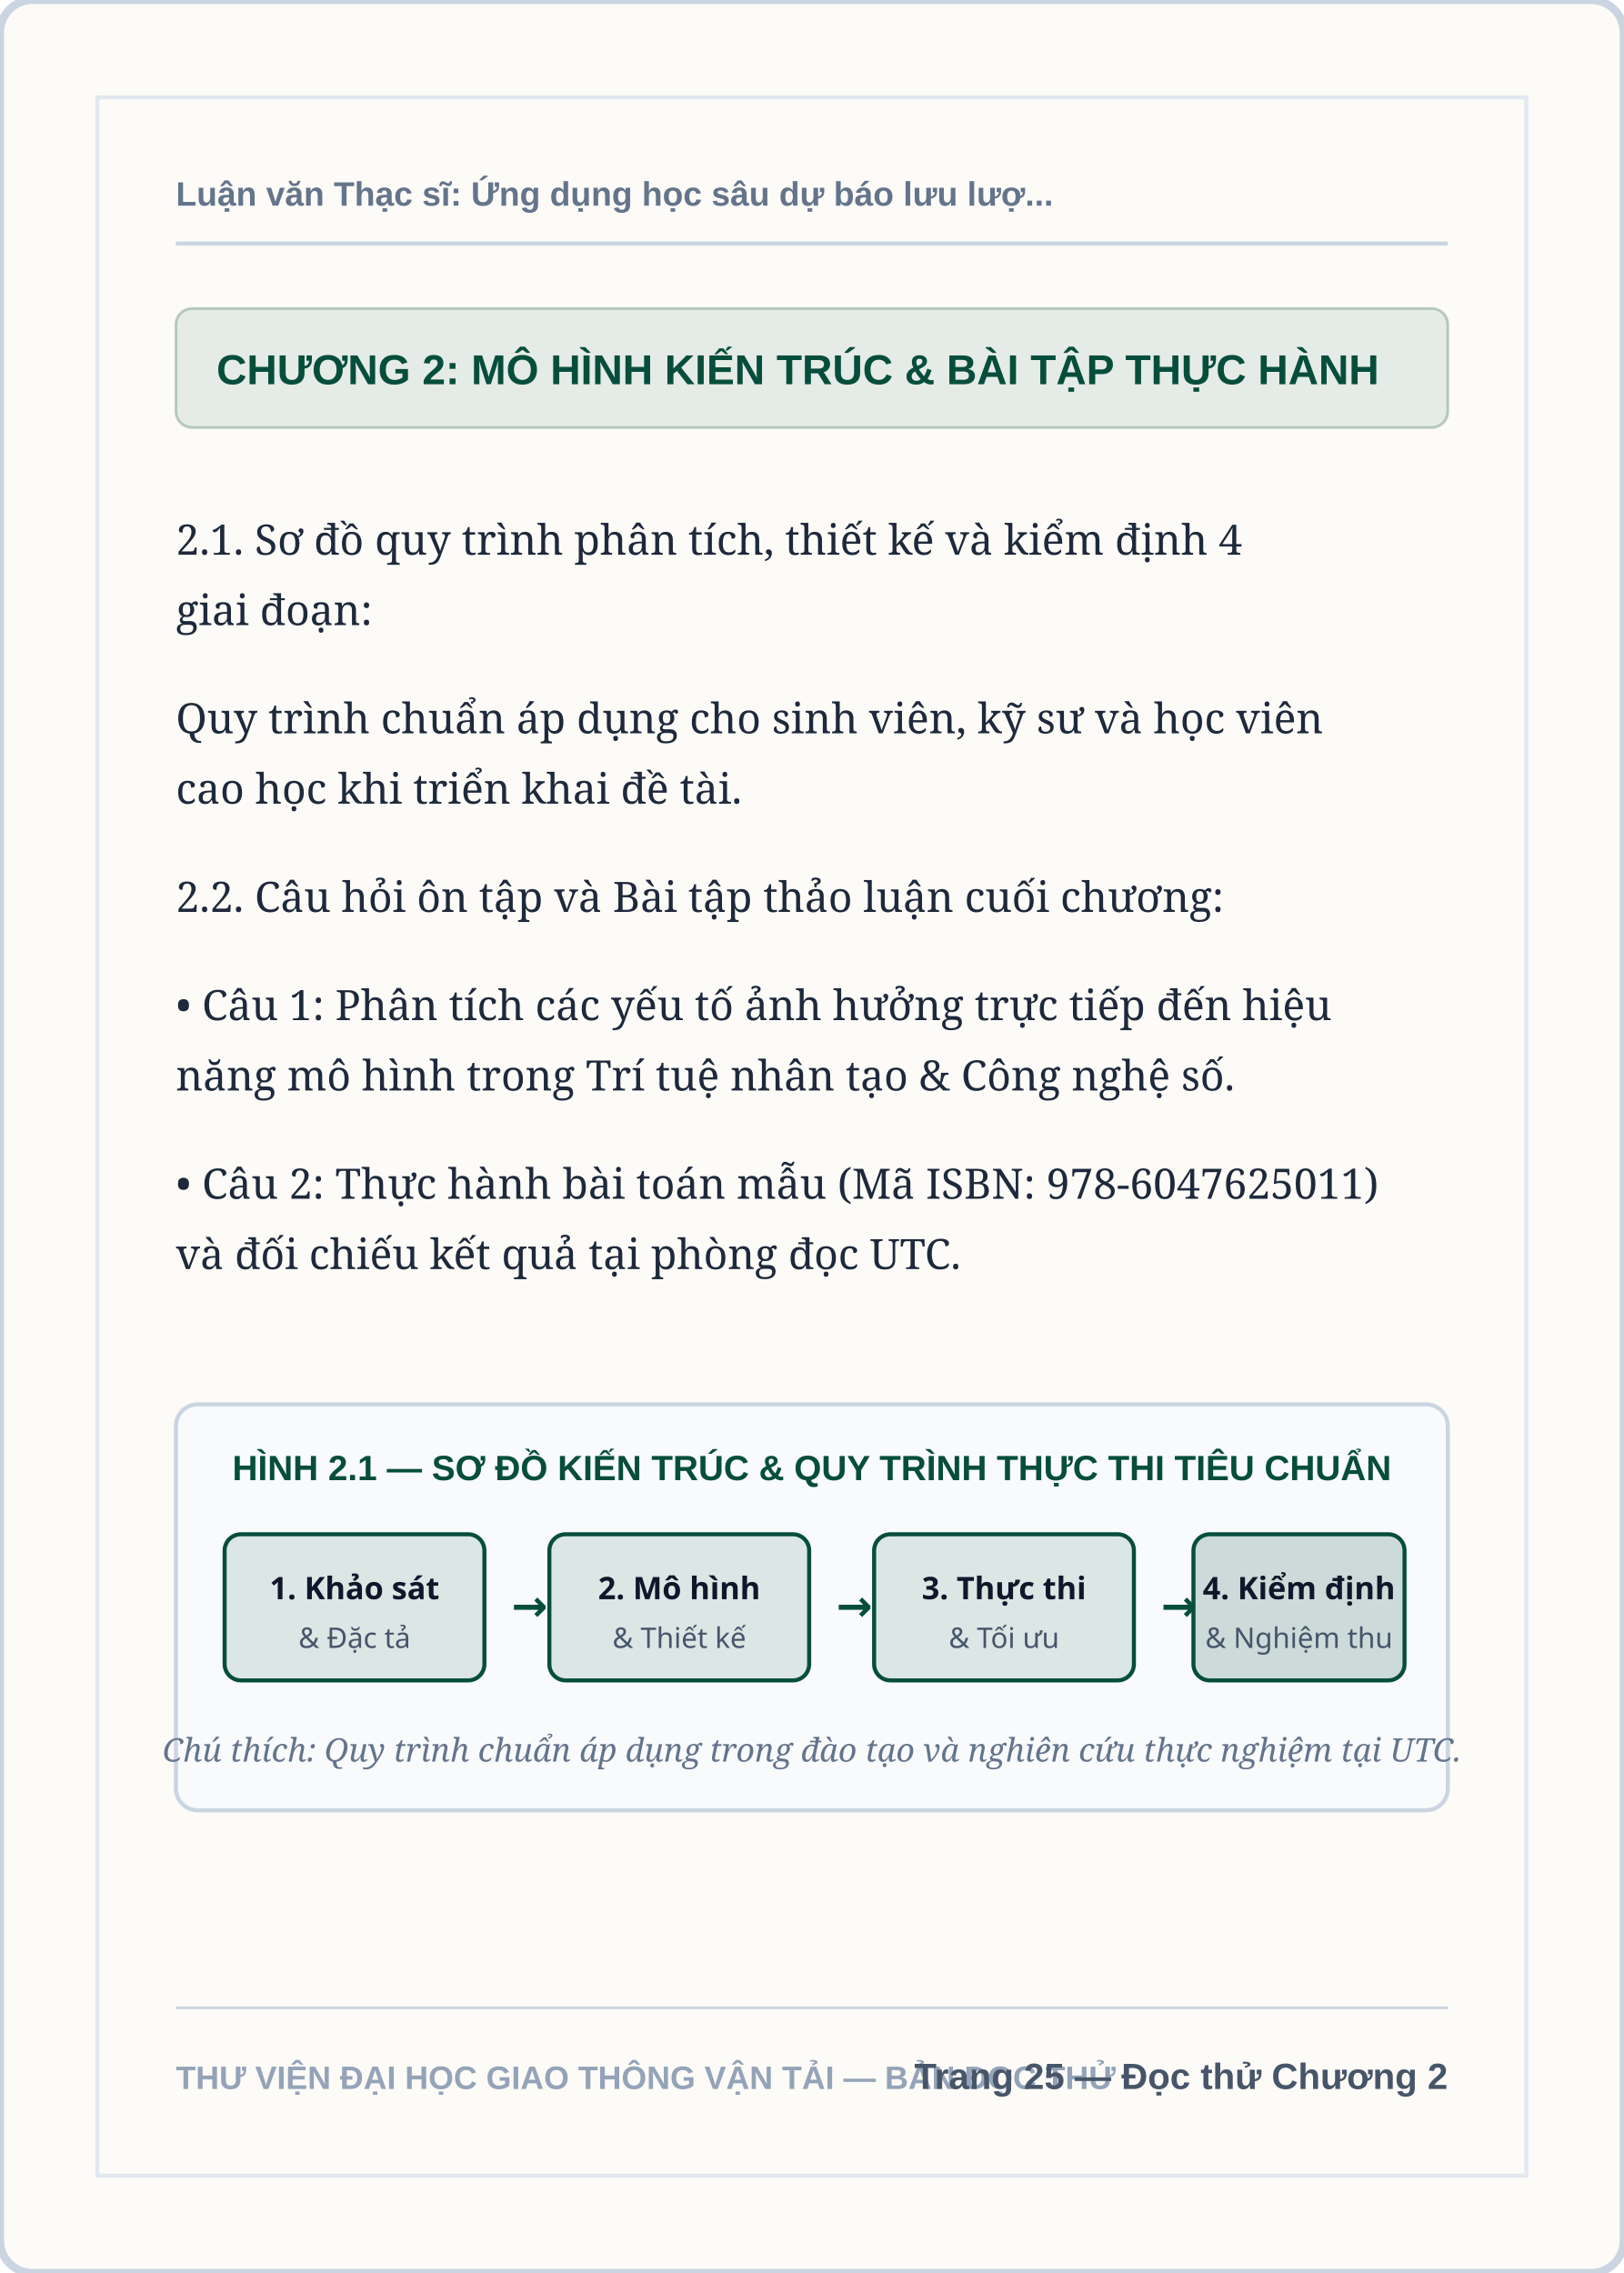
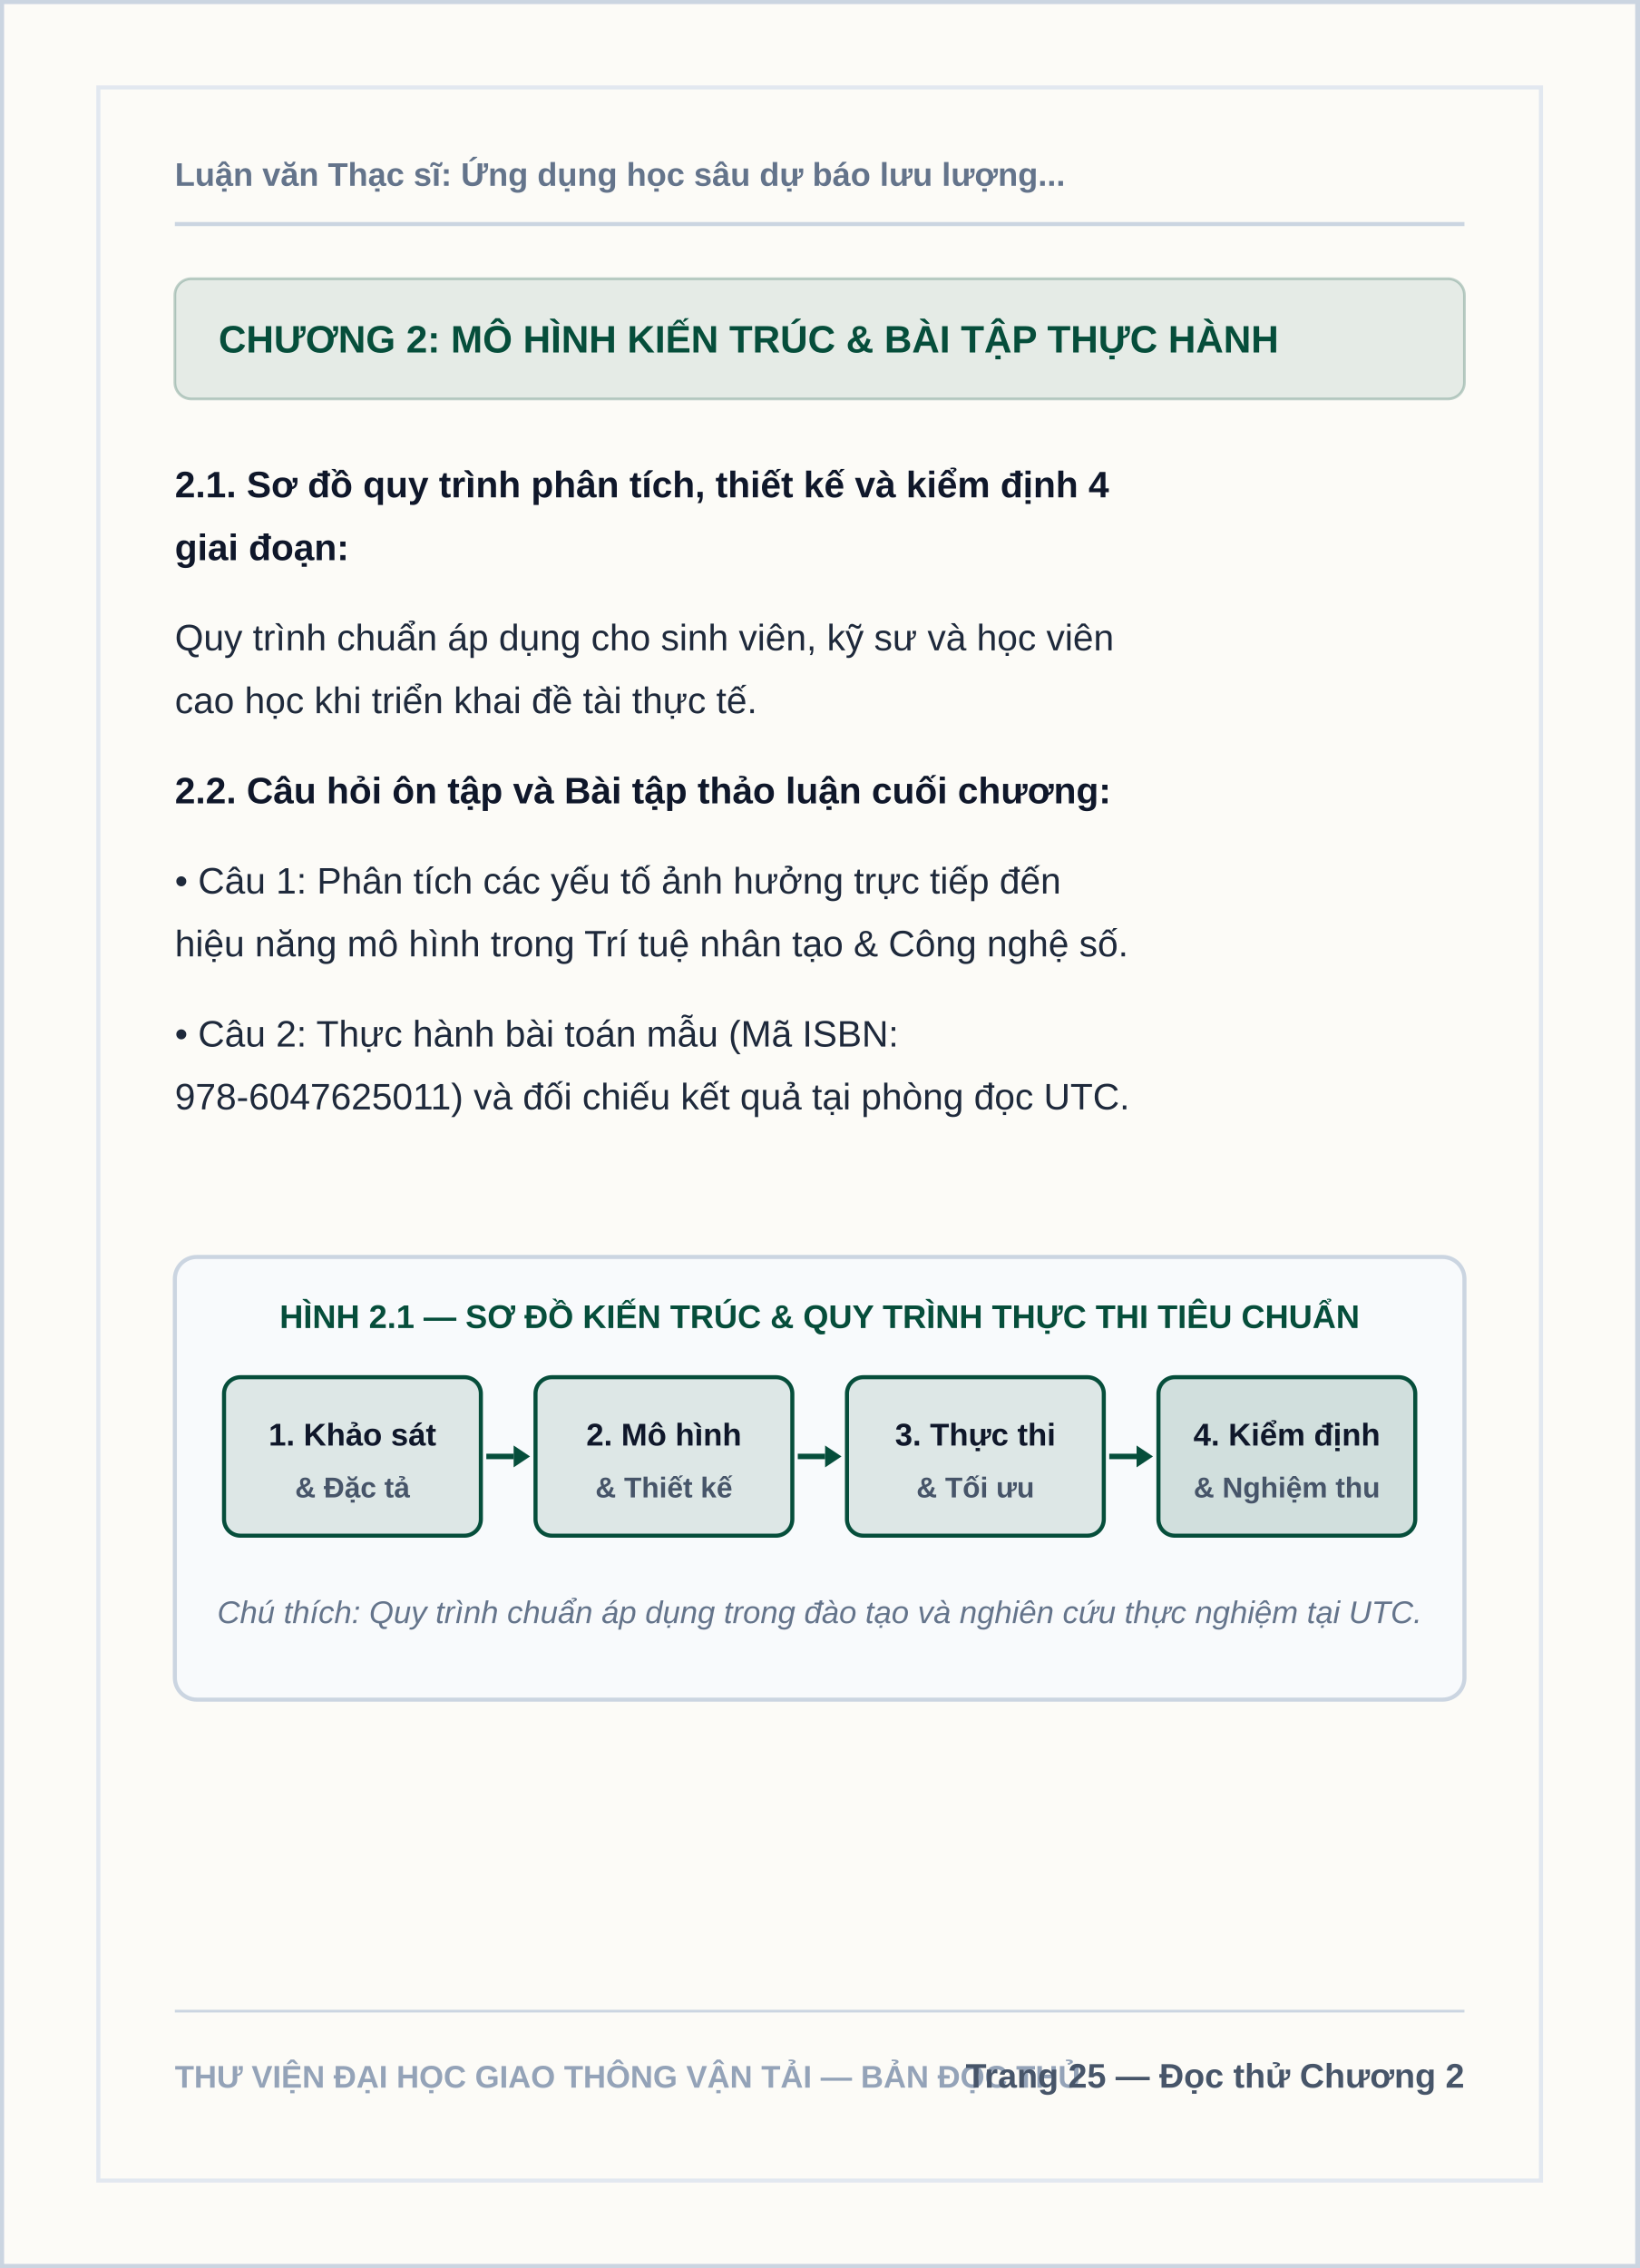
- <svg xmlns="http://www.w3.org/2000/svg" viewBox="0 0 600 840" width="600" height="840">
-   <rect width="600" height="840" rx="12" fill="#FCFBF7" stroke="#CBD5E1" stroke-width="3" />
-   <rect x="36" y="36" width="528" height="768" fill="none" stroke="#E2E8F0" stroke-width="1.5" />
-   <text x="65" y="76" font-family="Segoe UI, Arial, sans-serif" font-size="12.5" font-weight="700" fill="#64748B">Luận văn Thạc sĩ: Ứng dụng học sâu dự báo lưu lượ...</text>
-   <line x1="65" y1="90" x2="535" y2="90" stroke="#CBD5E1" stroke-width="1.5" />
-   <rect x="65" y="114" width="470" height="44" rx="6" fill="#064E3B" fill-opacity="0.09" stroke="#064E3B" stroke-opacity="0.25" />
-   <text x="80" y="142" font-family="Segoe UI, Arial, sans-serif" font-size="15.5" font-weight="700" fill="#064E3B">CHƯƠNG 2: MÔ HÌNH KIẾN TRÚC &amp; BÀI TẬP THỰC HÀNH</text>
-   <text x="65" y="205" font-family="Georgia, serif" font-size="15.5" fill="#1E293B">2.1. Sơ đồ quy trình phân tích, thiết kế và kiểm định 4</text>
-   <text x="65" y="231" font-family="Georgia, serif" font-size="15.5" fill="#1E293B">giai đoạn:</text>
-   <text x="65" y="271" font-family="Georgia, serif" font-size="15.5" fill="#1E293B">Quy trình chuẩn áp dụng cho sinh viên, kỹ sư và học viên</text>
-   <text x="65" y="297" font-family="Georgia, serif" font-size="15.5" fill="#1E293B">cao học khi triển khai đề tài.</text>
-   <text x="65" y="337" font-family="Georgia, serif" font-size="15.5" fill="#1E293B">2.2. Câu hỏi ôn tập và Bài tập thảo luận cuối chương:</text>
-   <text x="65" y="377" font-family="Georgia, serif" font-size="15.5" fill="#1E293B">• Câu 1: Phân tích các yếu tố ảnh hưởng trực tiếp đến hiệu</text>
-   <text x="65" y="403" font-family="Georgia, serif" font-size="15.5" fill="#1E293B">năng mô hình trong Trí tuệ nhân tạo &amp; Công nghệ số.</text>
-   <text x="65" y="443" font-family="Georgia, serif" font-size="15.5" fill="#1E293B">• Câu 2: Thực hành bài toán mẫu (Mã ISBN: 978-6047625011)</text>
-   <text x="65" y="469" font-family="Georgia, serif" font-size="15.5" fill="#1E293B">và đối chiếu kết quả tại phòng đọc UTC.</text>
-   <g transform="translate(65, 519)">
-     <rect x="0" y="0" width="470" height="150" rx="8" fill="#F8FAFC" stroke="#CBD5E1" stroke-width="1.5" />
-     <text x="235" y="28" font-family="Segoe UI, Arial, sans-serif" font-size="13" font-weight="700" fill="#064E3B" text-anchor="middle">HÌNH 2.1 — SƠ ĐỒ KIẾN TRÚC &amp; QUY TRÌNH THỰC THI TIÊU CHUẨN</text>
-     <rect x="18" y="48" width="96" height="54" rx="6" fill="#064E3B" fill-opacity="0.12" stroke="#064E3B" stroke-width="1.5" />
-     <text x="66" y="72" font-family="Segoe UI, sans-serif" font-size="11.5" font-weight="700" fill="#0F172A" text-anchor="middle">1. Khảo sát</text>
-     <text x="66" y="90" font-family="Segoe UI, sans-serif" font-size="10.5" fill="#475569" text-anchor="middle">&amp; Đặc tả</text>
-     <text x="124" y="80" font-family="Segoe UI, sans-serif" font-size="16" font-weight="700" fill="#064E3B">→</text>
-     <rect x="138" y="48" width="96" height="54" rx="6" fill="#064E3B" fill-opacity="0.12" stroke="#064E3B" stroke-width="1.5" />
-     <text x="186" y="72" font-family="Segoe UI, sans-serif" font-size="11.5" font-weight="700" fill="#0F172A" text-anchor="middle">2. Mô hình</text>
-     <text x="186" y="90" font-family="Segoe UI, sans-serif" font-size="10.5" fill="#475569" text-anchor="middle">&amp; Thiết kế</text>
-     <text x="244" y="80" font-family="Segoe UI, sans-serif" font-size="16" font-weight="700" fill="#064E3B">→</text>
-     <rect x="258" y="48" width="96" height="54" rx="6" fill="#064E3B" fill-opacity="0.12" stroke="#064E3B" stroke-width="1.5" />
-     <text x="306" y="72" font-family="Segoe UI, sans-serif" font-size="11.5" font-weight="700" fill="#0F172A" text-anchor="middle">3. Thực thi</text>
-     <text x="306" y="90" font-family="Segoe UI, sans-serif" font-size="10.5" fill="#475569" text-anchor="middle">&amp; Tối ưu</text>
-     <text x="364" y="80" font-family="Segoe UI, sans-serif" font-size="16" font-weight="700" fill="#064E3B">→</text>
-     <rect x="376" y="48" width="78" height="54" rx="6" fill="#064E3B" fill-opacity="0.18" stroke="#064E3B" stroke-width="1.5" />
-     <text x="415" y="72" font-family="Segoe UI, sans-serif" font-size="11.5" font-weight="700" fill="#0F172A" text-anchor="middle">4. Kiểm định</text>
-     <text x="415" y="90" font-family="Segoe UI, sans-serif" font-size="10.5" fill="#475569" text-anchor="middle">&amp; Nghiệm thu</text>
-     <text x="235" y="132" font-family="Georgia, serif" font-size="12" font-style="italic" fill="#64748B" text-anchor="middle">Chú thích: Quy trình chuẩn áp dụng trong đào tạo và nghiên cứu thực nghiệm tại UTC.</text>
+ <svg xmlns="http://www.w3.org/2000/svg" viewBox="0 0 600 830" width="600" height="830">
+   <defs>
+     <clipPath id="pageClip">
+       <rect x="40" y="36" width="520" height="758" />
+     </clipPath>
+   </defs>
+   <rect width="600" height="830" fill="#FCFBF7" stroke="#CBD5E1" stroke-width="3" />
+   <rect x="36" y="32" width="528" height="766" fill="none" stroke="#E2E8F0" stroke-width="1.5" />
+   <g clip-path="url(#pageClip)">
+     <text x="64" y="68" font-family="'Segoe UI', Arial, sans-serif" font-size="12" font-weight="700" fill="#64748B">Luận văn Thạc sĩ: Ứng dụng học sâu dự báo lưu lượng...</text>
+     <line x1="64" y1="82" x2="536" y2="82" stroke="#CBD5E1" stroke-width="1.5" />
+     <rect x="64" y="102" width="472" height="44" rx="6" fill="#064E3B" fill-opacity="0.09" stroke="#064E3B" stroke-opacity="0.25" />
+     <text x="80" y="129" font-family="'Segoe UI', Arial, sans-serif" font-size="14" font-weight="700" fill="#064E3B">CHƯƠNG 2: MÔ HÌNH KIẾN TRÚC &amp; BÀI TẬP THỰC HÀNH</text>
+     <text x="64" y="182" font-family="'Segoe UI', Arial, sans-serif" font-size="13.5" font-weight="700" fill="#0F172A">2.1. Sơ đồ quy trình phân tích, thiết kế và kiểm định 4</text>
+     <text x="64" y="205" font-family="'Segoe UI', Arial, sans-serif" font-size="13.5" font-weight="700" fill="#0F172A">giai đoạn:</text>
+     <text x="64" y="238" font-family="'Segoe UI', Arial, sans-serif" font-size="13.5" font-weight="400" fill="#1E293B">Quy trình chuẩn áp dụng cho sinh viên, kỹ sư và học viên</text>
+     <text x="64" y="261" font-family="'Segoe UI', Arial, sans-serif" font-size="13.5" font-weight="400" fill="#1E293B">cao học khi triển khai đề tài thực tế.</text>
+     <text x="64" y="294" font-family="'Segoe UI', Arial, sans-serif" font-size="13.5" font-weight="700" fill="#0F172A">2.2. Câu hỏi ôn tập và Bài tập thảo luận cuối chương:</text>
+     <text x="64" y="327" font-family="'Segoe UI', Arial, sans-serif" font-size="13.5" font-weight="400" fill="#1E293B">• Câu 1: Phân tích các yếu tố ảnh hưởng trực tiếp đến</text>
+     <text x="64" y="350" font-family="'Segoe UI', Arial, sans-serif" font-size="13.5" font-weight="400" fill="#1E293B">hiệu năng mô hình trong Trí tuệ nhân tạo &amp; Công nghệ số.</text>
+     <text x="64" y="383" font-family="'Segoe UI', Arial, sans-serif" font-size="13.5" font-weight="400" fill="#1E293B">• Câu 2: Thực hành bài toán mẫu (Mã ISBN:</text>
+     <text x="64" y="406" font-family="'Segoe UI', Arial, sans-serif" font-size="13.5" font-weight="400" fill="#1E293B">978-6047625011) và đối chiếu kết quả tại phòng đọc UTC.</text>
+     <g transform="translate(64, 460)">
+       <rect x="0" y="0" width="472" height="162" rx="8" fill="#F8FAFC" stroke="#CBD5E1" stroke-width="1.5" />
+       <text x="236" y="26" font-family="'Segoe UI', Arial, sans-serif" font-size="12" font-weight="700" fill="#064E3B" text-anchor="middle">HÌNH 2.1 — SƠ ĐỒ KIẾN TRÚC &amp; QUY TRÌNH THỰC THI TIÊU CHUẨN</text>
+       <rect x="18" y="44" width="94" height="58" rx="6" fill="#064E3B" fill-opacity="0.11" stroke="#064E3B" stroke-width="1.5" />
+       <text x="65" y="69" font-family="'Segoe UI', Arial, sans-serif" font-size="11.5" font-weight="700" fill="#0F172A" text-anchor="middle">1. Khảo sát</text>
+       <text x="65" y="88" font-family="'Segoe UI', Arial, sans-serif" font-size="10.5" font-weight="600" fill="#475569" text-anchor="middle">&amp; Đặc tả</text>
+       <line x1="114" y1="73" x2="124" y2="73" stroke="#064E3B" stroke-width="2" />
+       <polygon points="124,69 130,73 124,77" fill="#064E3B" />
+       <rect x="132" y="44" width="94" height="58" rx="6" fill="#064E3B" fill-opacity="0.11" stroke="#064E3B" stroke-width="1.5" />
+       <text x="179" y="69" font-family="'Segoe UI', Arial, sans-serif" font-size="11.5" font-weight="700" fill="#0F172A" text-anchor="middle">2. Mô hình</text>
+       <text x="179" y="88" font-family="'Segoe UI', Arial, sans-serif" font-size="10.5" font-weight="600" fill="#475569" text-anchor="middle">&amp; Thiết kế</text>
+       <line x1="228" y1="73" x2="238" y2="73" stroke="#064E3B" stroke-width="2" />
+       <polygon points="238,69 244,73 238,77" fill="#064E3B" />
+       <rect x="246" y="44" width="94" height="58" rx="6" fill="#064E3B" fill-opacity="0.11" stroke="#064E3B" stroke-width="1.5" />
+       <text x="293" y="69" font-family="'Segoe UI', Arial, sans-serif" font-size="11.5" font-weight="700" fill="#0F172A" text-anchor="middle">3. Thực thi</text>
+       <text x="293" y="88" font-family="'Segoe UI', Arial, sans-serif" font-size="10.5" font-weight="600" fill="#475569" text-anchor="middle">&amp; Tối ưu</text>
+       <line x1="342" y1="73" x2="352" y2="73" stroke="#064E3B" stroke-width="2" />
+       <polygon points="352,69 358,73 352,77" fill="#064E3B" />
+       <rect x="360" y="44" width="94" height="58" rx="6" fill="#064E3B" fill-opacity="0.16" stroke="#064E3B" stroke-width="1.5" />
+       <text x="407" y="69" font-family="'Segoe UI', Arial, sans-serif" font-size="11.5" font-weight="700" fill="#0F172A" text-anchor="middle">4. Kiểm định</text>
+       <text x="407" y="88" font-family="'Segoe UI', Arial, sans-serif" font-size="10.5" font-weight="600" fill="#475569" text-anchor="middle">&amp; Nghiệm thu</text>
+       <text x="236" y="134" font-family="'Segoe UI', Arial, sans-serif" font-size="11.5" font-style="italic" fill="#64748B" text-anchor="middle">Chú thích: Quy trình chuẩn áp dụng trong đào tạo và nghiên cứu thực nghiệm tại UTC.</text>
+     </g>
+     <line x1="64" y1="736" x2="536" y2="736" stroke="#CBD5E1" stroke-width="1" />
+     <text x="64" y="764" font-family="'Segoe UI', Arial, sans-serif" font-size="11.5" font-weight="600" fill="#94A3B8">THƯ VIỆN ĐẠI HỌC GIAO THÔNG VẬN TẢI — BẢN ĐỌC THỬ</text>
+     <text x="536" y="764" font-family="'Segoe UI', Arial, sans-serif" font-size="12.5" font-weight="700" fill="#475569" text-anchor="end">Trang 25 — Đọc thử Chương 2</text>
  </g>
-   <line x1="65" y1="742" x2="535" y2="742" stroke="#CBD5E1" stroke-width="1" />
-   <text x="65" y="772" font-family="Segoe UI, Arial, sans-serif" font-size="12" font-weight="600" fill="#94A3B8">THƯ VIỆN ĐẠI HỌC GIAO THÔNG VẬN TẢI — BẢN ĐỌC THỬ</text>
-   <text x="535" y="772" font-family="Segoe UI, Arial, sans-serif" font-size="13.5" font-weight="700" fill="#475569" text-anchor="end">Trang 25 — Đọc thử Chương 2</text>
</svg>
